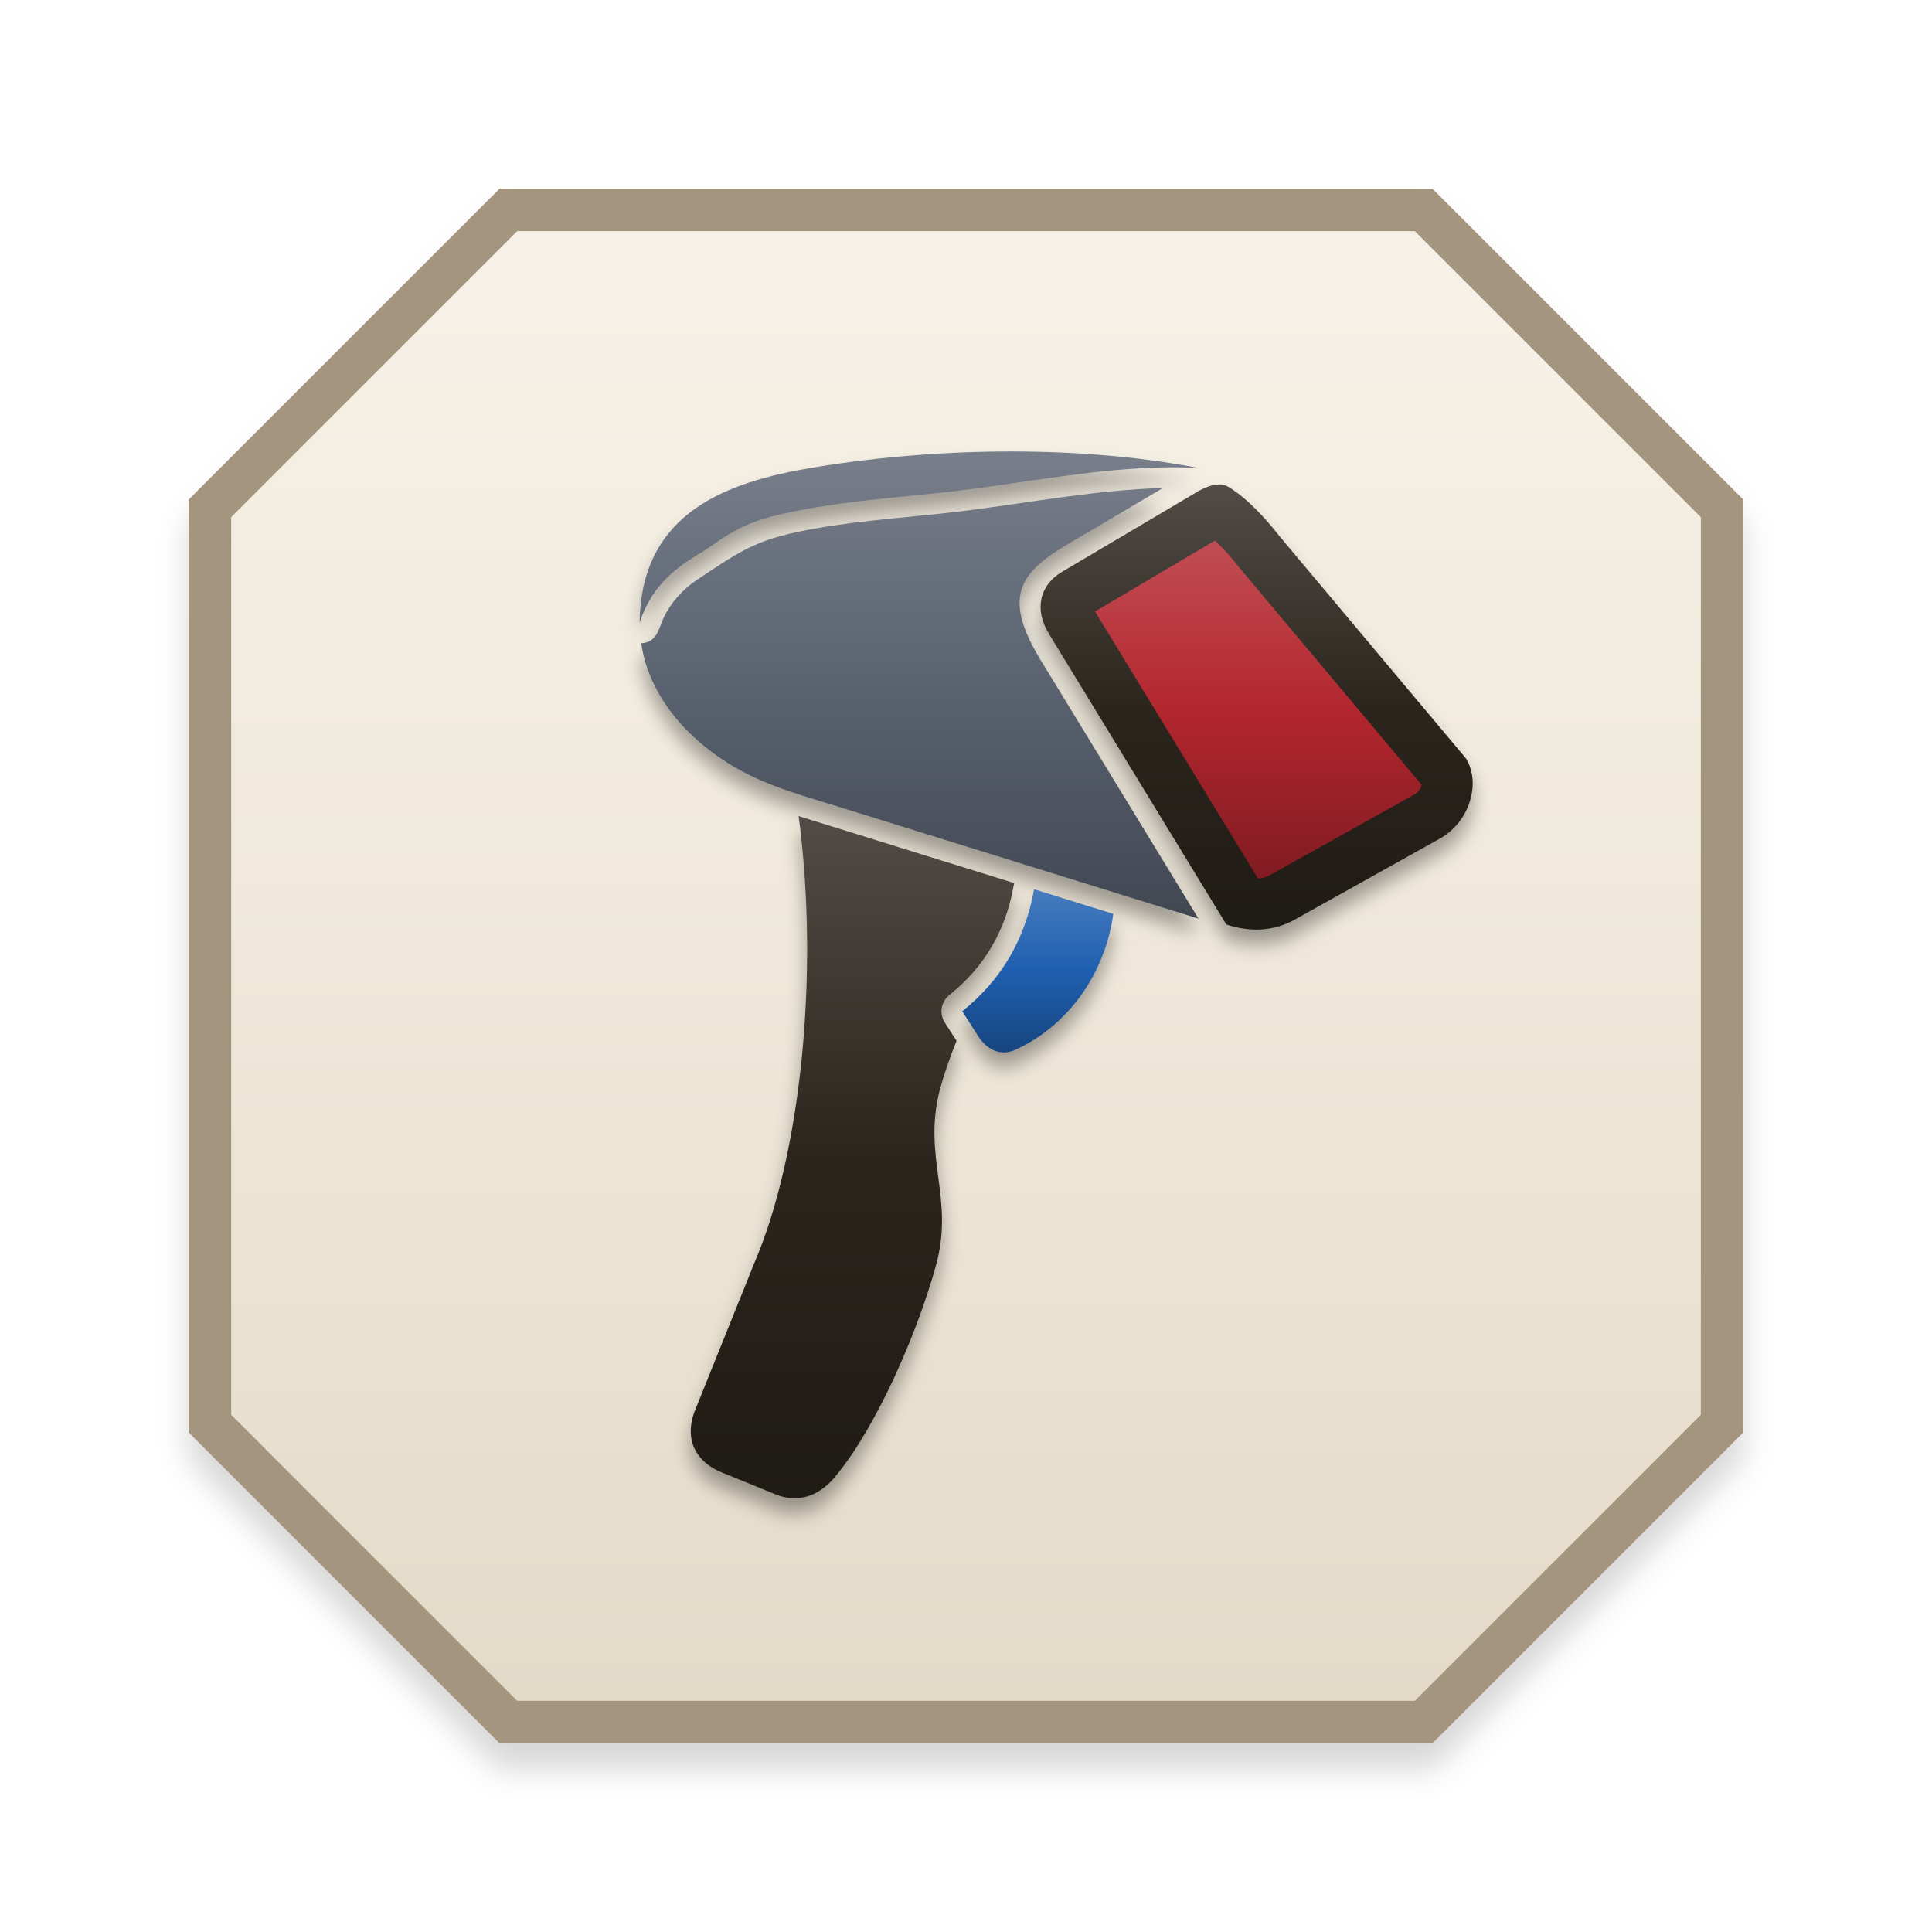
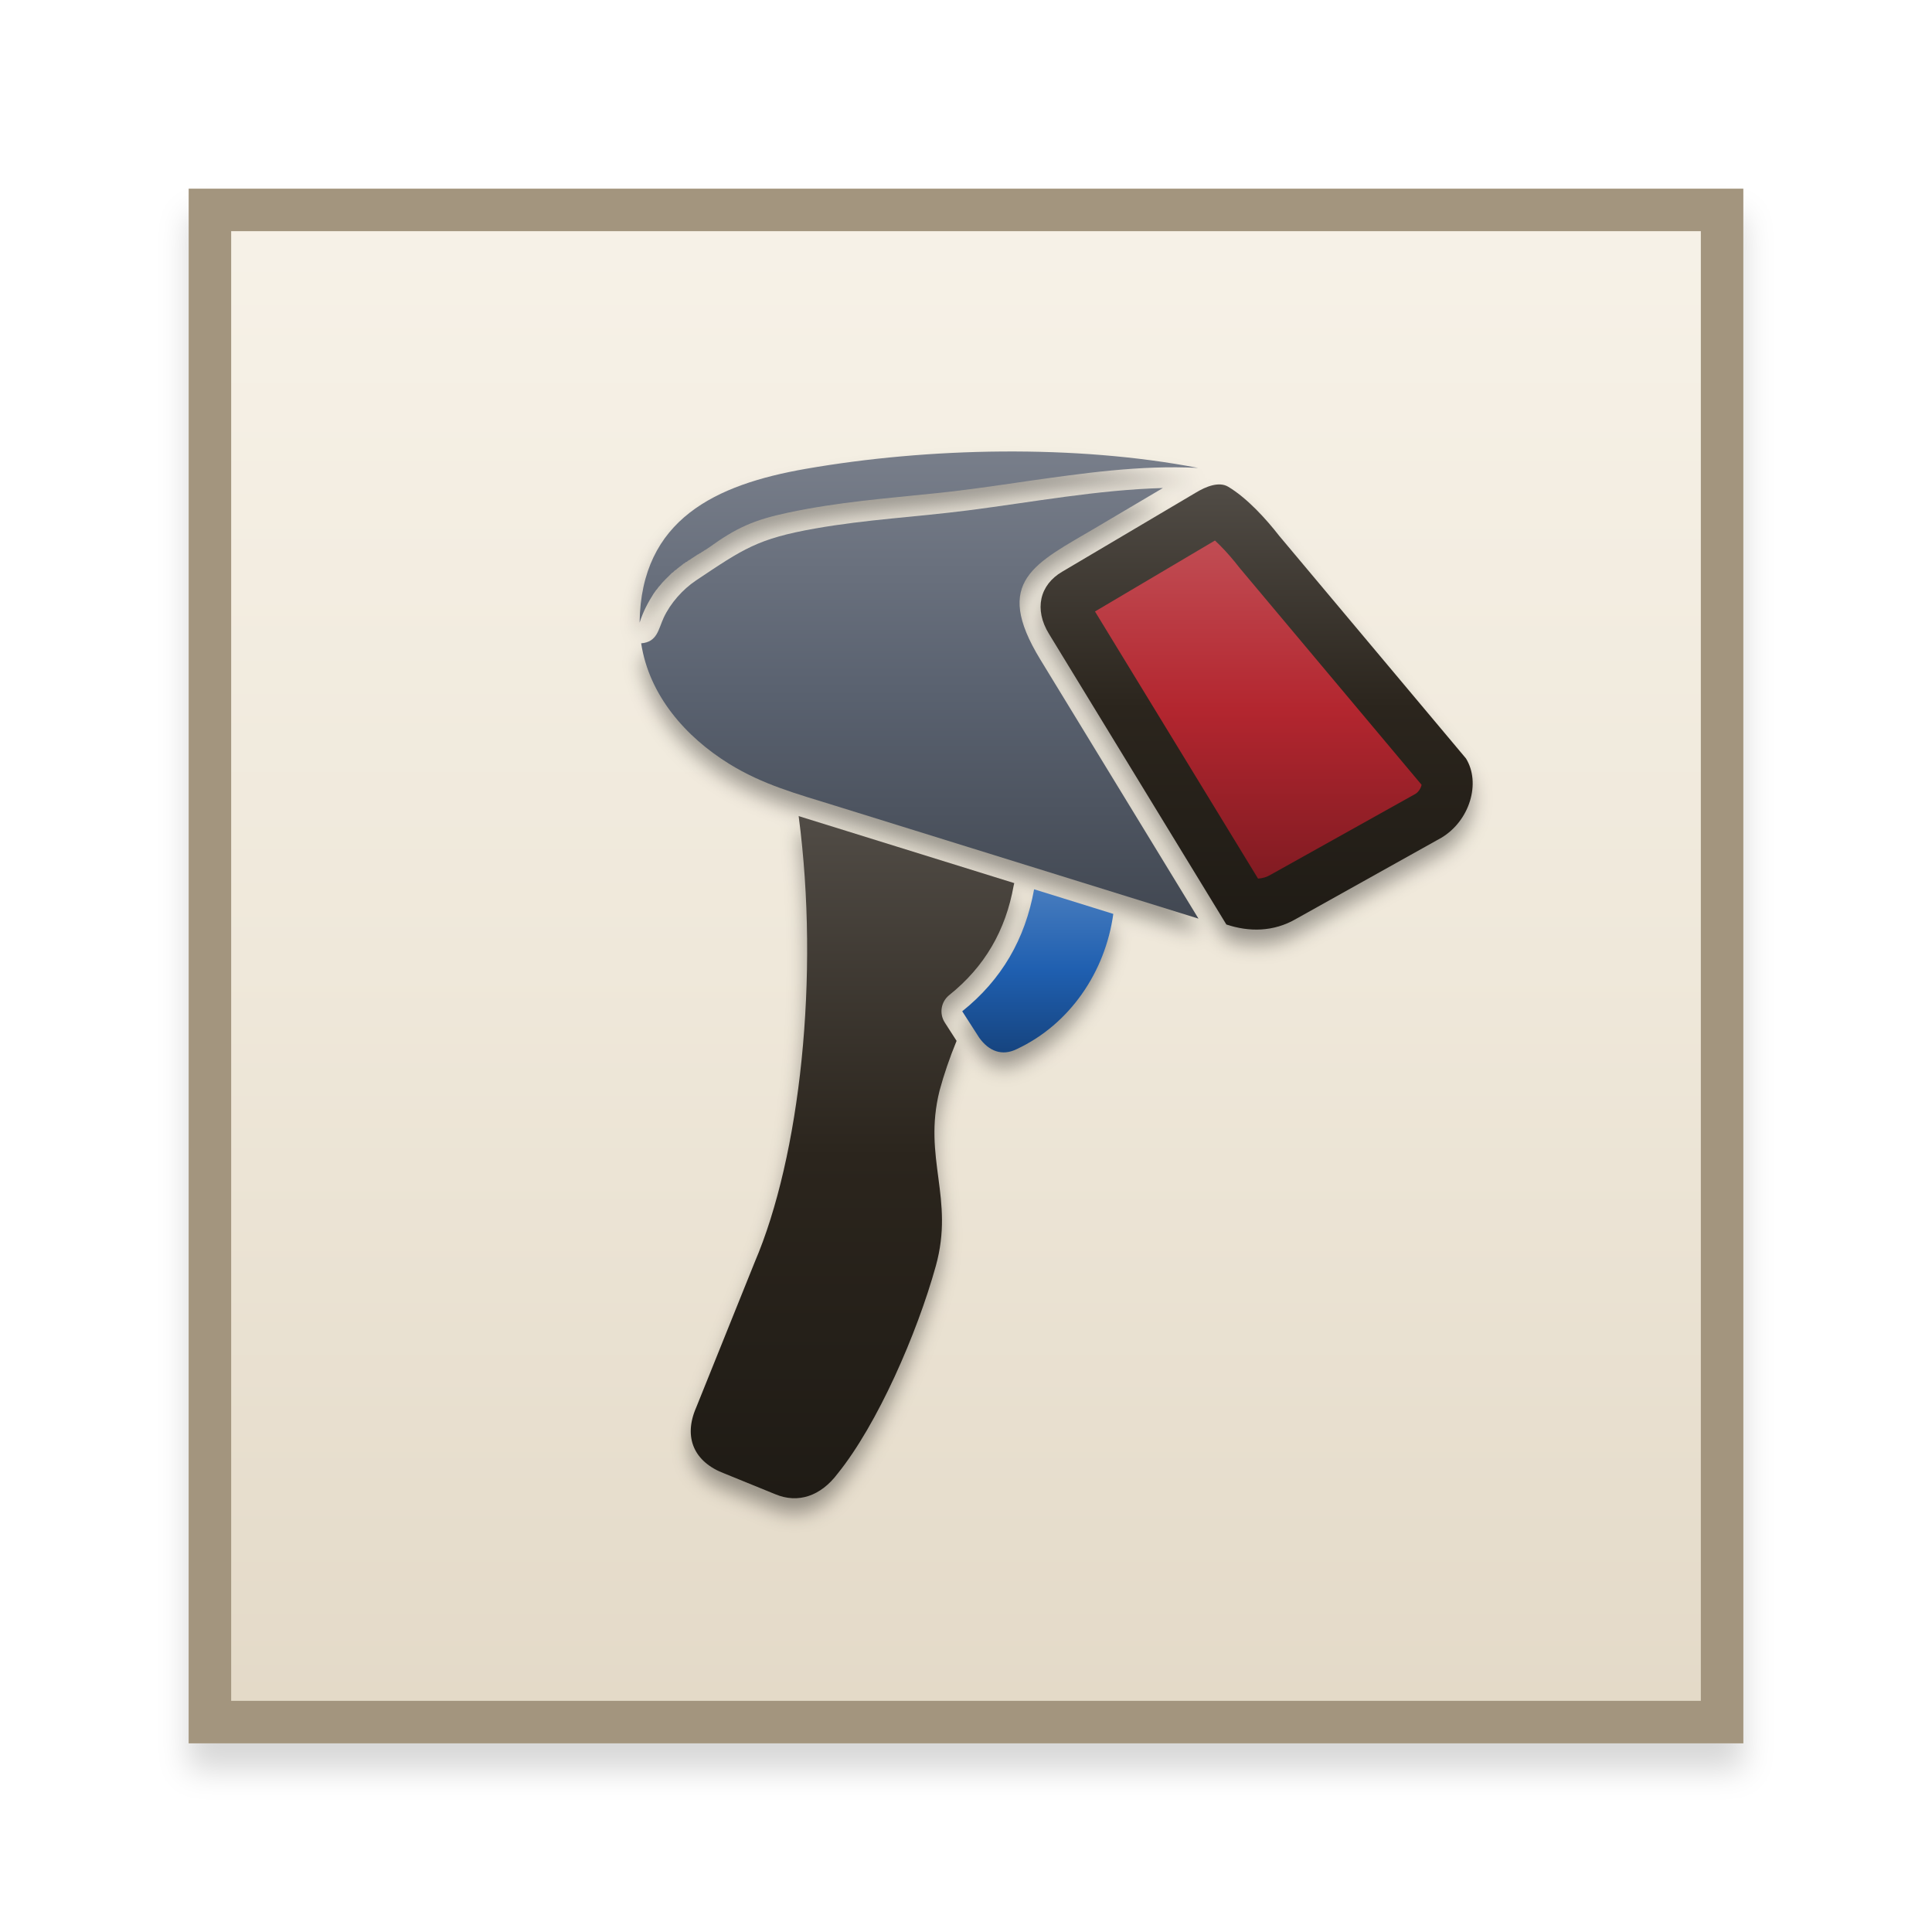
<svg xmlns="http://www.w3.org/2000/svg" width="1024" height="1024" viewBox="0 0 1024 1024">
  <defs>
    <filter id="filter-1" filterUnits="userSpaceOnUse" x="60" y="60" width="904" height="904" data-vc-blend="multiply" color-interpolation-filters="sRGB">
      <feGaussianBlur in="SourceAlpha" stdDeviation="8" />
      <feOffset dx="0" dy="14" result="shadow" />
      <feFlood flood-color="#000000" flood-opacity="0.16" />
      <feComposite in2="shadow" operator="in" result="paint" />
      <feMerge>
        <feMergeNode in="paint" />
        <feMergeNode in="SourceGraphic" />
      </feMerge>
    </filter>
    <linearGradient id="linear-gradient-1" x1="512" y1="100" x2="512" y2="924" gradientUnits="userSpaceOnUse">
      <stop offset="0" stop-color="#f7f2e8" />
      <stop offset="0.5" stop-color="#efe8da" />
      <stop offset="1" stop-color="#e3d9c7" />
    </linearGradient>
    <filter id="filter-2" filterUnits="userSpaceOnUse" x="314" y="214.293" width="491.555" height="604.813" data-vc-blend="multiply" color-interpolation-filters="sRGB">
      <feGaussianBlur in="SourceAlpha" stdDeviation="5" />
      <feOffset dx="0" dy="8" result="shadow" />
      <feFlood flood-color="#050403" flood-opacity="0.35" />
      <feComposite in2="shadow" operator="in" result="paint" />
      <feMerge>
        <feMergeNode in="paint" />
        <feMergeNode in="SourceGraphic" />
      </feMerge>
    </filter>
    <linearGradient id="linear-gradient-2" x1="512" y1="257" x2="512" y2="493" gradientUnits="userSpaceOnUse">
      <stop offset="0" stop-color="#514c46" />
      <stop offset="0.5" stop-color="#2b251d" />
      <stop offset="1" stop-color="#1f1b15" />
    </linearGradient>
    <linearGradient id="linear-gradient-3" x1="512" y1="286" x2="512" y2="466" gradientUnits="userSpaceOnUse">
      <stop offset="0" stop-color="#c14d54" />
      <stop offset="0.5" stop-color="#b3262f" />
      <stop offset="1" stop-color="#811b22" />
    </linearGradient>
    <linearGradient id="linear-gradient-4" x1="512" y1="471" x2="512" y2="558" gradientUnits="userSpaceOnUse">
      <stop offset="0" stop-color="#477cbe" />
      <stop offset="0.5" stop-color="#1f5fb0" />
      <stop offset="1" stop-color="#16447f" />
    </linearGradient>
    <linearGradient id="linear-gradient-5" x1="512" y1="240" x2="512" y2="490" gradientUnits="userSpaceOnUse">
      <stop offset="0" stop-color="#787e8a" />
      <stop offset="0.5" stop-color="#5a6270" />
      <stop offset="1" stop-color="#414751" />
    </linearGradient>
    <linearGradient id="linear-gradient-6" x1="512" y1="432" x2="512" y2="794" gradientUnits="userSpaceOnUse">
      <stop offset="0" stop-color="#514c46" />
      <stop offset="0.5" stop-color="#2b251d" />
      <stop offset="1" stop-color="#1f1b15" />
    </linearGradient>
  </defs>
  <g id="Layer_1" data-name="Layer 1">
    <g filter="url(#filter-1)">
-       <polygon id="Tile" points="264.8,100 759.2,100 924,264.8 924,759.2 759.2,924 264.8,924 100,759.2 100,264.8" fill="url(#linear-gradient-1)" />
+       <polygon id="Tile" points="100,100 924,100 924,924 100,924" fill="url(#linear-gradient-1)" />
    </g>
-     <path id="Border" d="M264.8 99.999 L759.2 99.999 L924 264.8 L924 759.2 L759.2 924 L264.8 924 L99.999 759.2 L99.999 264.8 Z M274.13 122.522 L122.523 274.13 L122.523 749.87 L274.13 901.478 L749.87 901.478 L901.478 749.87 L901.478 274.13 L749.87 122.522 Z" fill="#a3957e" />
+     <path id="Border" d="M100 100 L924 100 L924 924 L100 924 Z M122.523 122.523 L122.523 901.478 L901.478 901.478 L901.478 122.523 Z" fill="#a3957e" />
    <g filter="url(#filter-2)">
      <g id="Handheld_barcode_scanner" data-name="Handheld barcode scanner">
        <path id="Angled_scan-window_rim" data-name="Angled scan-window rim" d="M651 258 C661 264 671 275 678 284 L777 402 C785 415 779 435 764 444 L687 487 C675 494 662 494 650 490 L556 336 C548 323 551 310 563 303 L634 261 C639 258 646 255 651 258 Z" fill="url(#linear-gradient-2)" />
        <path id="Red_optical_window" data-name="Red optical window" d="M580.367 324.097 L643.948 286.485 C644.822 287.288 645.686 288.119 646.533 288.967 C650.366 292.8 653.875 296.96 656.687 300.576 C656.892 300.839 657.101 301.099 657.316 301.354 L753.469 415.961 C753.108 417.786 751.858 419.7 750.319 420.715 L673.836 463.427 C673.688 463.509 673.541 463.593 673.395 463.678 C671.329 464.884 669.176 465.55 666.787 465.679 Z" fill="url(#linear-gradient-3)" />
        <path id="Trigger" d="M510 536 C530.856 519.316 543.36 497.76 548.094 471.332 L590.077 484.381 C585.809 515.208 566.998 542.876 539 556 C531 560 524 557 519 550 Z" fill="url(#linear-gradient-4)" />
        <path id="Tapered_head_cover" data-name="Tapered head cover" d="M635 248 C603.942 246.436 574.319 250.822 543.7 255.105 L543.7 255.129 C528.034 257.392 512.332 259.736 496.584 261.347 L496.584 261.357 C469.68 264.165 444.333 266.044 417.691 271.705 C399.656 275.537 390.361 279.632 375.497 290.393 L375.442 290.386 C374.887 290.736 374.377 291.108 373.841 291.491 L373.777 291.424 L372.461 292.372 L372.382 292.295 L371.06 293.253 L370.968 293.169 C370.712 293.359 370.044 293.924 369.715 293.921 C368.28 294.998 366.764 295.774 365.331 296.89 L365.199 296.797 L363.879 297.86 L363.742 297.77 C363.305 298.137 363.013 298.36 362.537 298.67 L362.411 298.673 C360.95 299.94 359.41 300.907 357.974 302.252 L357.836 302.184 L356.507 303.491 L356.373 303.431 C353.958 305.934 351.578 307.951 349.398 310.775 L349.33 310.789 C348.839 311.406 348.395 312.002 347.932 312.643 L347.853 312.624 L346.613 314.401 L346.573 314.401 C343.225 319.729 340.994 323.911 339 330 C339.746 275.154 379.516 256.792 427.076 248.496 C492.131 237.149 570.063 235.513 635 248 Z" fill="url(#linear-gradient-5)" />
        <path id="Head_shell" data-name="Head shell" d="M616.363 258.653 L581.509 279.271 C548.489 298.804 525.841 307.703 551.384 349.551 L635.215 486.891 L442.221 426.907 C422.42 420.752 404.401 415.943 386.48 404.857 C363.382 390.569 344.051 368.542 339.834 340.97 C348.385 340.322 348.93 333.56 351.746 327.449 C355.297 319.742 361.858 312.361 368.901 307.653 C394.01 290.869 401.515 285.502 432.079 280.107 C459.274 275.306 485.967 273.986 513.198 270.493 C547.611 266.078 581.586 259.64 616.363 258.653 Z" fill="url(#linear-gradient-5)" />
        <path id="Curved_pistol_grip" data-name="Curved pistol grip" d="M400 669 C423.981 613.043 434.551 517.642 423.302 432.545 L537.588 468.067 C537.456 468.496 537.348 468.938 537.266 469.393 C533.002 493.197 521.903 512.39 503.128 527.41 C498.728 530.931 497.7 537.208 500.747 541.948 L507.006 551.684 C503.324 560.662 500.314 569.438 498 578 C489 614 506 635 496 671 C486 707 465 755 444 781 C435 793 423 797 411 792 L384 781 C368 775 362 762 369 746 Z" fill="url(#linear-gradient-6)" />
      </g>
    </g>
  </g>
</svg>
